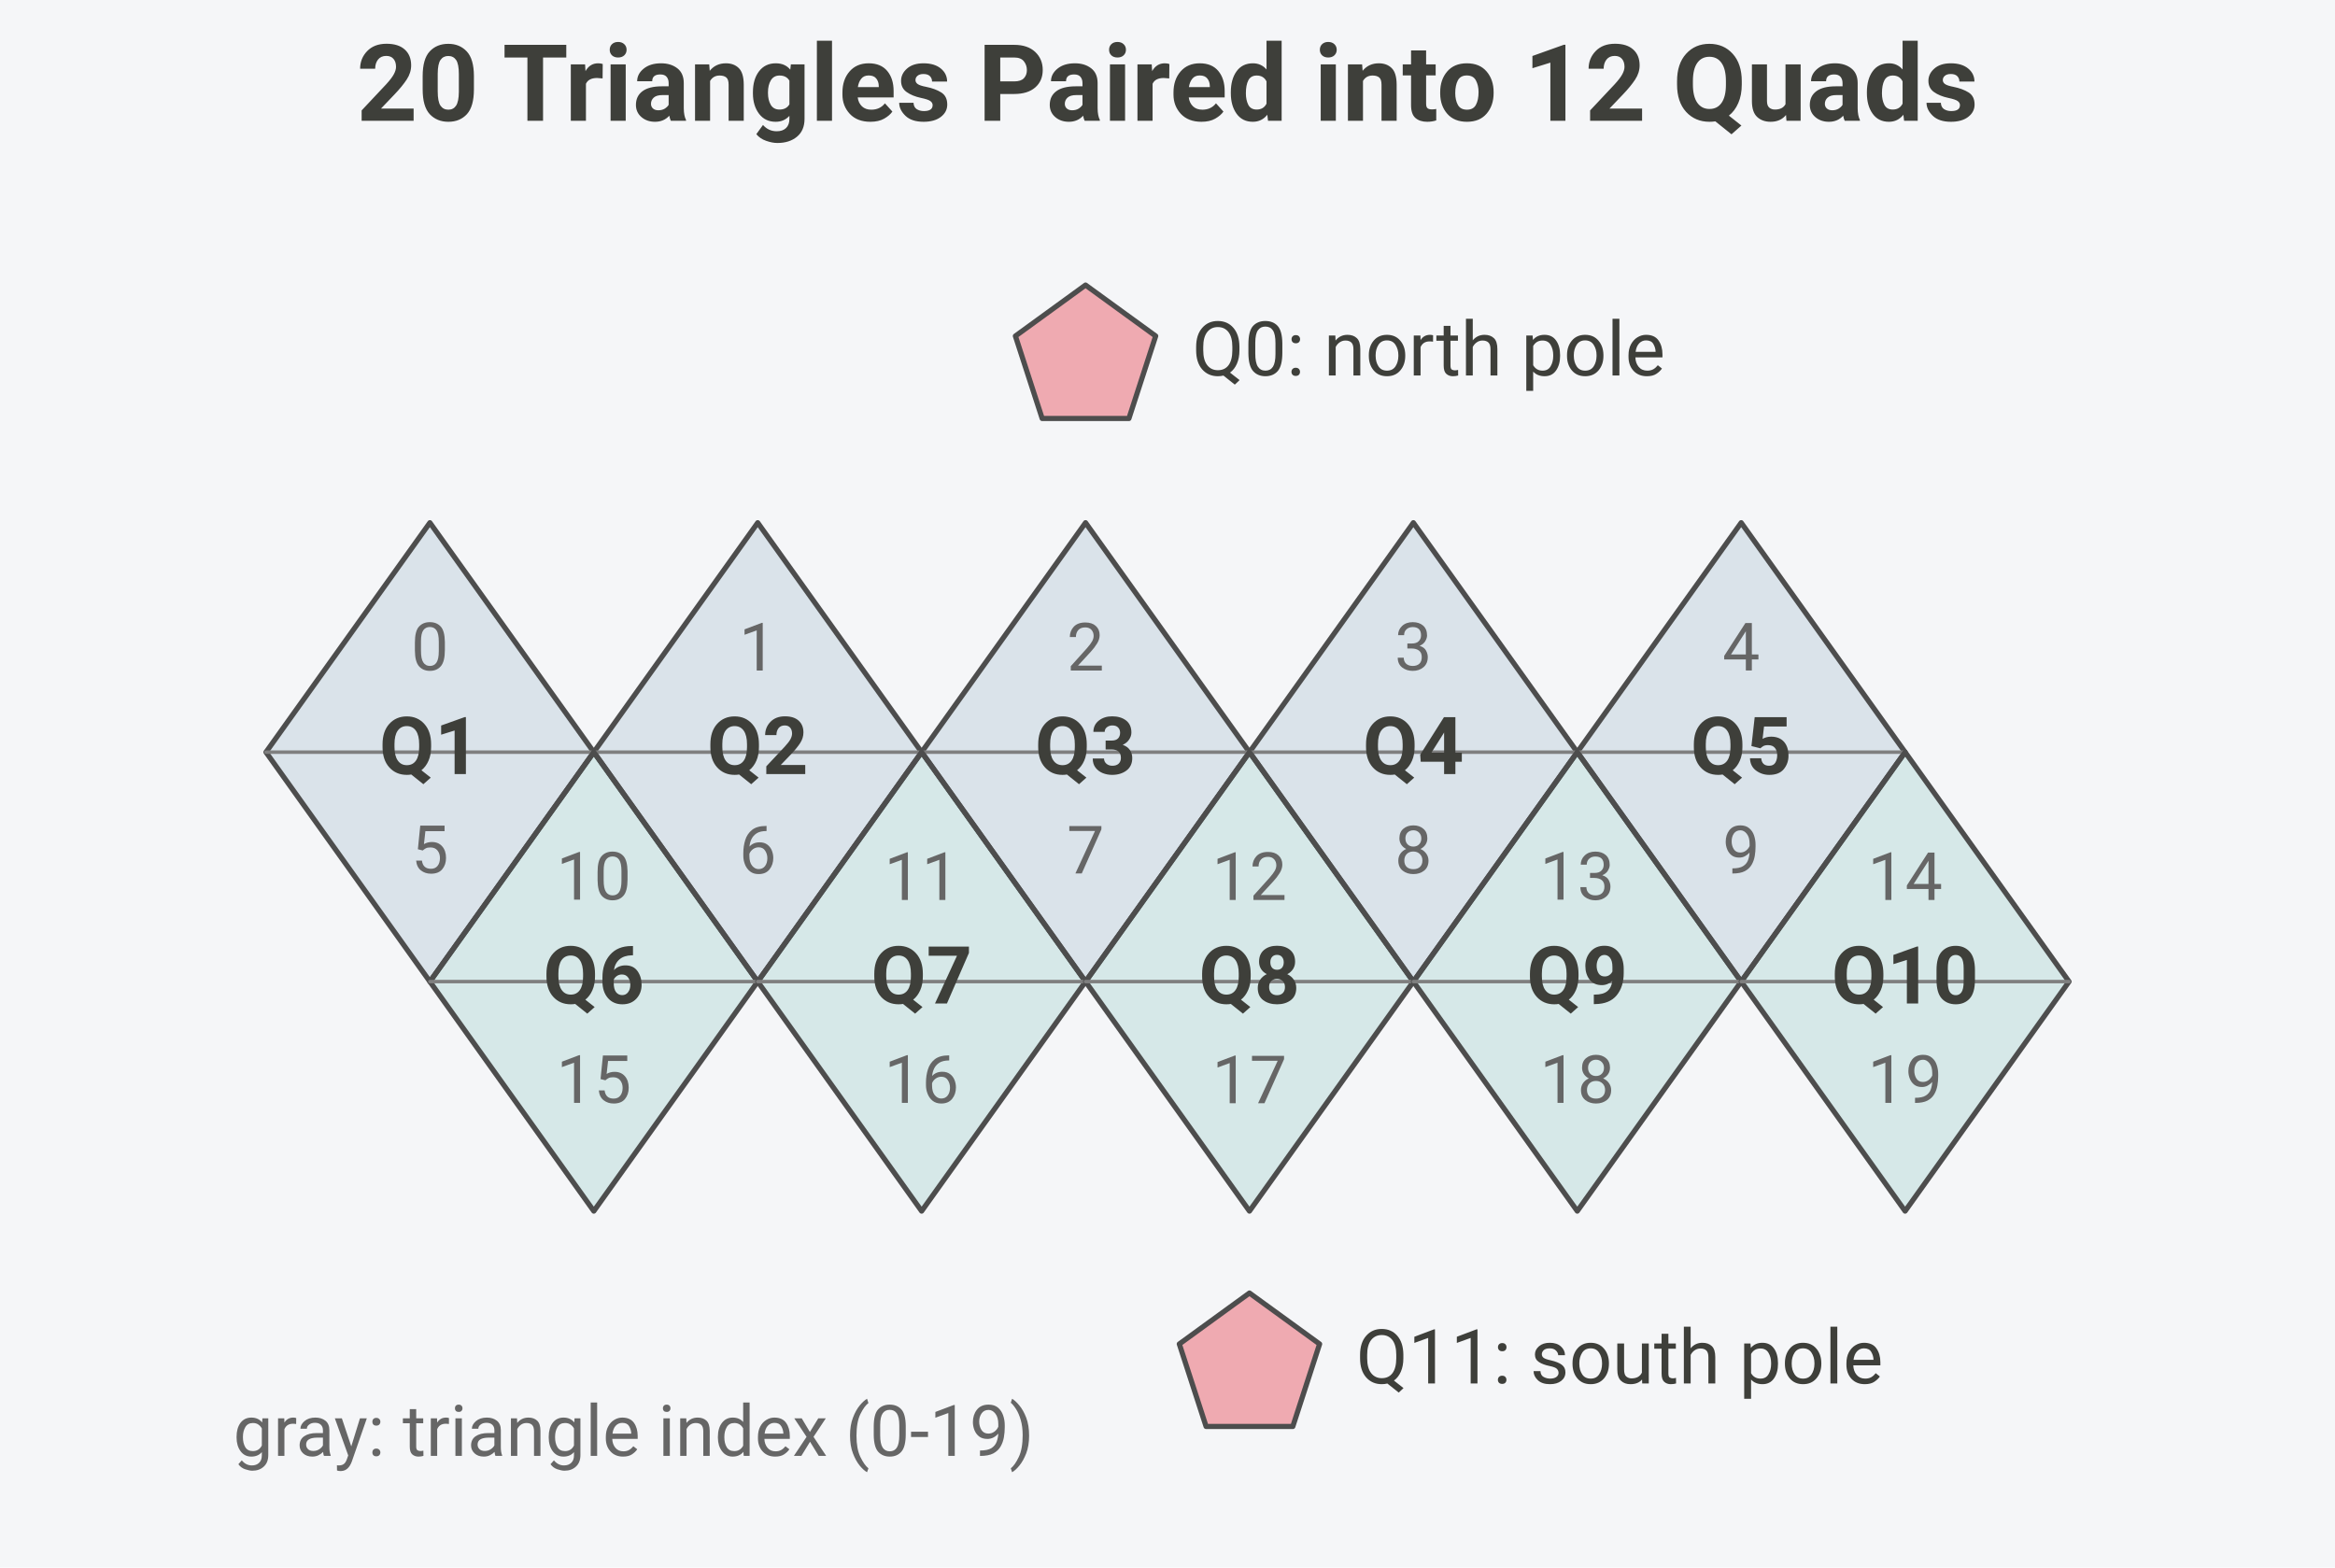
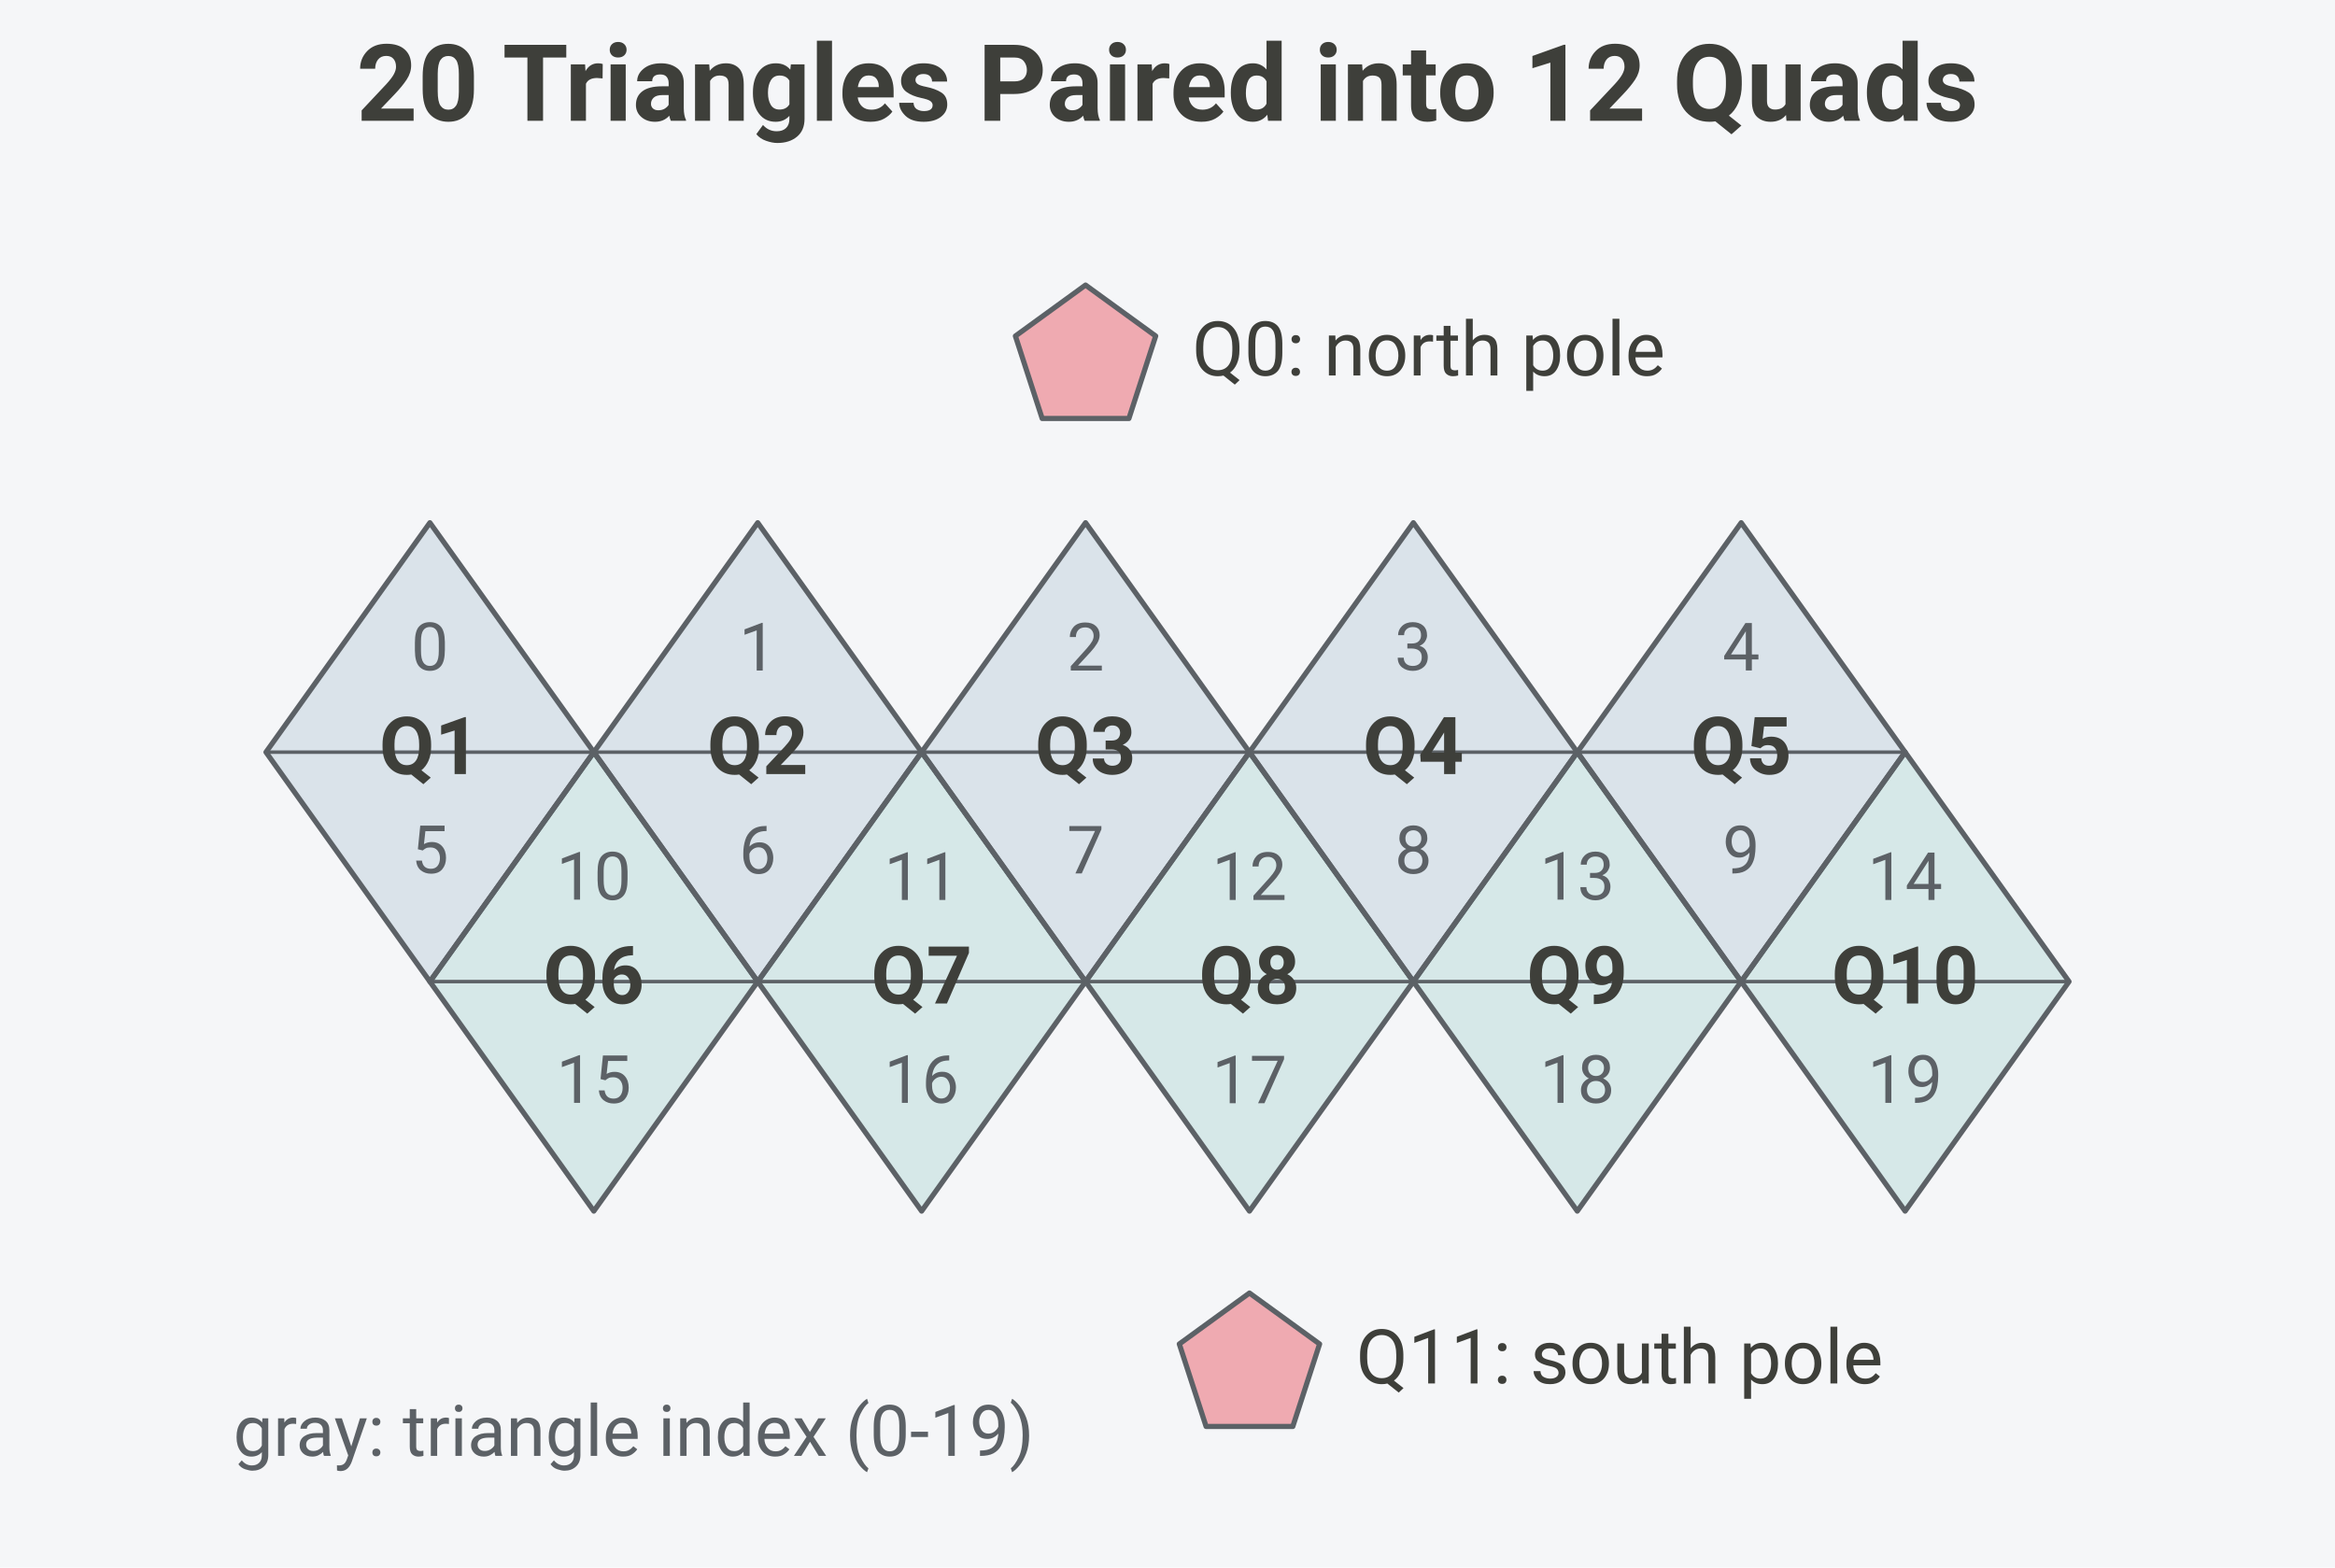
<svg xmlns="http://www.w3.org/2000/svg" width="504.00pt" height="338.40pt" viewBox="0 0 504.00 338.40">
  <g class="svglite">
    <defs>
      <style type="text/css">
    /* theme-aware-processed */
    .svglite line, .svglite polyline, .svglite polygon, .svglite path, .svglite circle {
      fill: none;
      stroke: #3E3F3A;
      stroke-linecap: round;
      stroke-linejoin: round;
      stroke-miterlimit: 10.00;
    }
    .svglite &gt; g &gt; rect {
      fill: none;
      stroke: #3E3F3A;
      stroke-linecap: round;
      stroke-linejoin: round;
      stroke-miterlimit: 10.00;
    }
    .svglite text {
      white-space: pre;
      fill: #3E3F3A;
    }
    .svglite g.glyphgroup path {
      fill: inherit;
      stroke: none;
    }
  </style>
    </defs>
    <rect class="svg-bg" width="100%" height="100%" style="stroke: none; fill: #F5F6F8;" />
    <defs>
      <clipPath id="cpMC4wMHw1MDQuMDB8MC4wMHwzMzguNDA=">
        <rect x="0.00" y="0.00" width="504.00" height="338.40" />
      </clipPath>
    </defs>
    <g clip-path="url(#cpMC4wMHw1MDQuMDB8MC4wMHwzMzguNDA=)">
      <text x="252.00" y="26.07" text-anchor="middle" style="font-size: 1.92em; font-weight: bold; font-family: &quot;Roboto&quot;, -apple-system, BlinkMacSystemFont, &quot;Segoe UI&quot;, system-ui, sans-serif;">20 Triangles Paired into 12 Quads</text>
    </g>
    <defs>
      <clipPath id="cpOS42MHw0OTQuNDB8MzguNDB8MzI4Ljgw">
        <rect x="9.60" y="38.40" width="484.80" height="290.40" />
      </clipPath>
    </defs>
    <g clip-path="url(#cpOS42MHw0OTQuNDB8MzguNDB8MzI4Ljgw)">
-       <polygon points="92.79,112.84 128.17,162.37 92.79,211.90 57.41,162.37 " style="stroke-width: 1.12; stroke: #4D4D4D; fill: #457B9D; fill-opacity: 0.15;" />
-       <polyline points="57.41,162.37 128.17,162.37 " style="stroke-width: 0.75; stroke: #7F7F7F;" />
-       <text x="92.79" y="144.68" text-anchor="middle" style="font-size: 1.2em;fill: #666666; font-family: &quot;Roboto&quot;, -apple-system, BlinkMacSystemFont, &quot;Segoe UI&quot;, system-ui, sans-serif;">0</text>
-       <text x="92.79" y="188.47" text-anchor="middle" style="font-size: 1.2em;fill: #666666; font-family: &quot;Roboto&quot;, -apple-system, BlinkMacSystemFont, &quot;Segoe UI&quot;, system-ui, sans-serif;">5</text>
+       <polygon points="92.79,112.84 128.17,162.37 92.79,211.90 57.41,162.37 " style="stroke-width: 1.12; stroke: #5C6166; fill: #457B9D; fill-opacity: 0.15;" />
+       <polyline points="57.41,162.37 128.17,162.37 " style="stroke-width: 0.75; stroke: #5C6166;" />
+       <text x="92.79" y="144.68" text-anchor="middle" style="font-size: 1.2em;fill: #5C6166; font-family: &quot;Roboto&quot;, -apple-system, BlinkMacSystemFont, &quot;Segoe UI&quot;, system-ui, sans-serif;">0</text>
+       <text x="92.79" y="188.47" text-anchor="middle" style="font-size: 1.2em;fill: #5C6166; font-family: &quot;Roboto&quot;, -apple-system, BlinkMacSystemFont, &quot;Segoe UI&quot;, system-ui, sans-serif;">5</text>
      <text x="92.79" y="167.10" text-anchor="middle" style="font-size: 1.44em; font-weight: bold; font-family: &quot;Roboto&quot;, -apple-system, BlinkMacSystemFont, &quot;Segoe UI&quot;, system-ui, sans-serif;">Q1</text>
-       <polygon points="163.55,112.84 198.93,162.37 163.55,211.90 128.17,162.37 " style="stroke-width: 1.12; stroke: #4D4D4D; fill: #457B9D; fill-opacity: 0.15;" />
-       <polyline points="128.17,162.37 198.93,162.37 " style="stroke-width: 0.75; stroke: #7F7F7F;" />
-       <text x="163.55" y="144.75" text-anchor="middle" style="font-size: 1.2em;fill: #666666; font-family: &quot;Roboto&quot;, -apple-system, BlinkMacSystemFont, &quot;Segoe UI&quot;, system-ui, sans-serif;">1</text>
-       <text x="163.55" y="188.55" text-anchor="middle" style="font-size: 1.2em;fill: #666666; font-family: &quot;Roboto&quot;, -apple-system, BlinkMacSystemFont, &quot;Segoe UI&quot;, system-ui, sans-serif;">6</text>
+       <polygon points="163.55,112.84 198.93,162.37 163.55,211.90 128.17,162.37 " style="stroke-width: 1.12; stroke: #5C6166; fill: #457B9D; fill-opacity: 0.15;" />
+       <polyline points="128.17,162.37 198.93,162.37 " style="stroke-width: 0.75; stroke: #5C6166;" />
+       <text x="163.55" y="144.75" text-anchor="middle" style="font-size: 1.2em;fill: #5C6166; font-family: &quot;Roboto&quot;, -apple-system, BlinkMacSystemFont, &quot;Segoe UI&quot;, system-ui, sans-serif;">1</text>
+       <text x="163.55" y="188.55" text-anchor="middle" style="font-size: 1.2em;fill: #5C6166; font-family: &quot;Roboto&quot;, -apple-system, BlinkMacSystemFont, &quot;Segoe UI&quot;, system-ui, sans-serif;">6</text>
      <text x="163.55" y="167.10" text-anchor="middle" style="font-size: 1.44em; font-weight: bold; font-family: &quot;Roboto&quot;, -apple-system, BlinkMacSystemFont, &quot;Segoe UI&quot;, system-ui, sans-serif;">Q2</text>
-       <polygon points="234.31,112.84 269.69,162.37 234.31,211.90 198.93,162.37 " style="stroke-width: 1.12; stroke: #4D4D4D; fill: #457B9D; fill-opacity: 0.15;" />
-       <polyline points="198.93,162.37 269.69,162.37 " style="stroke-width: 0.75; stroke: #7F7F7F;" />
-       <text x="234.31" y="144.75" text-anchor="middle" style="font-size: 1.2em;fill: #666666; font-family: &quot;Roboto&quot;, -apple-system, BlinkMacSystemFont, &quot;Segoe UI&quot;, system-ui, sans-serif;">2</text>
-       <text x="234.31" y="188.55" text-anchor="middle" style="font-size: 1.2em;fill: #666666; font-family: &quot;Roboto&quot;, -apple-system, BlinkMacSystemFont, &quot;Segoe UI&quot;, system-ui, sans-serif;">7</text>
+       <polygon points="234.31,112.84 269.69,162.37 234.31,211.90 198.93,162.37 " style="stroke-width: 1.12; stroke: #5C6166; fill: #457B9D; fill-opacity: 0.15;" />
+       <polyline points="198.93,162.37 269.69,162.37 " style="stroke-width: 0.75; stroke: #5C6166;" />
+       <text x="234.31" y="144.75" text-anchor="middle" style="font-size: 1.2em;fill: #5C6166; font-family: &quot;Roboto&quot;, -apple-system, BlinkMacSystemFont, &quot;Segoe UI&quot;, system-ui, sans-serif;">2</text>
+       <text x="234.31" y="188.55" text-anchor="middle" style="font-size: 1.2em;fill: #5C6166; font-family: &quot;Roboto&quot;, -apple-system, BlinkMacSystemFont, &quot;Segoe UI&quot;, system-ui, sans-serif;">7</text>
      <text x="234.31" y="167.10" text-anchor="middle" style="font-size: 1.44em; font-weight: bold; font-family: &quot;Roboto&quot;, -apple-system, BlinkMacSystemFont, &quot;Segoe UI&quot;, system-ui, sans-serif;">Q3</text>
-       <polygon points="305.07,112.84 340.45,162.37 305.07,211.90 269.69,162.37 " style="stroke-width: 1.12; stroke: #4D4D4D; fill: #457B9D; fill-opacity: 0.15;" />
-       <polyline points="269.69,162.37 340.45,162.37 " style="stroke-width: 0.75; stroke: #7F7F7F;" />
-       <text x="305.07" y="144.68" text-anchor="middle" style="font-size: 1.2em;fill: #666666; font-family: &quot;Roboto&quot;, -apple-system, BlinkMacSystemFont, &quot;Segoe UI&quot;, system-ui, sans-serif;">3</text>
-       <text x="305.07" y="188.55" text-anchor="middle" style="font-size: 1.2em;fill: #666666; font-family: &quot;Roboto&quot;, -apple-system, BlinkMacSystemFont, &quot;Segoe UI&quot;, system-ui, sans-serif;">8</text>
+       <polygon points="305.07,112.84 340.45,162.37 305.07,211.90 269.69,162.37 " style="stroke-width: 1.12; stroke: #5C6166; fill: #457B9D; fill-opacity: 0.15;" />
+       <polyline points="269.69,162.37 340.45,162.37 " style="stroke-width: 0.75; stroke: #5C6166;" />
+       <text x="305.07" y="144.68" text-anchor="middle" style="font-size: 1.2em;fill: #5C6166; font-family: &quot;Roboto&quot;, -apple-system, BlinkMacSystemFont, &quot;Segoe UI&quot;, system-ui, sans-serif;">3</text>
+       <text x="305.07" y="188.55" text-anchor="middle" style="font-size: 1.2em;fill: #5C6166; font-family: &quot;Roboto&quot;, -apple-system, BlinkMacSystemFont, &quot;Segoe UI&quot;, system-ui, sans-serif;">8</text>
      <text x="305.07" y="167.10" text-anchor="middle" style="font-size: 1.44em; font-weight: bold; font-family: &quot;Roboto&quot;, -apple-system, BlinkMacSystemFont, &quot;Segoe UI&quot;, system-ui, sans-serif;">Q4</text>
-       <polygon points="375.83,112.84 411.21,162.37 375.83,211.90 340.45,162.37 " style="stroke-width: 1.12; stroke: #4D4D4D; fill: #457B9D; fill-opacity: 0.15;" />
-       <polyline points="340.45,162.37 411.21,162.37 " style="stroke-width: 0.75; stroke: #7F7F7F;" />
-       <text x="375.83" y="144.73" text-anchor="middle" style="font-size: 1.2em;fill: #666666; font-family: &quot;Roboto&quot;, -apple-system, BlinkMacSystemFont, &quot;Segoe UI&quot;, system-ui, sans-serif;">4</text>
-       <text x="375.83" y="188.55" text-anchor="middle" style="font-size: 1.2em;fill: #666666; font-family: &quot;Roboto&quot;, -apple-system, BlinkMacSystemFont, &quot;Segoe UI&quot;, system-ui, sans-serif;">9</text>
+       <polygon points="375.83,112.84 411.21,162.37 375.83,211.90 340.45,162.37 " style="stroke-width: 1.12; stroke: #5C6166; fill: #457B9D; fill-opacity: 0.15;" />
+       <polyline points="340.45,162.37 411.21,162.37 " style="stroke-width: 0.75; stroke: #5C6166;" />
+       <text x="375.83" y="144.73" text-anchor="middle" style="font-size: 1.2em;fill: #5C6166; font-family: &quot;Roboto&quot;, -apple-system, BlinkMacSystemFont, &quot;Segoe UI&quot;, system-ui, sans-serif;">4</text>
+       <text x="375.83" y="188.55" text-anchor="middle" style="font-size: 1.2em;fill: #5C6166; font-family: &quot;Roboto&quot;, -apple-system, BlinkMacSystemFont, &quot;Segoe UI&quot;, system-ui, sans-serif;">9</text>
      <text x="375.83" y="167.10" text-anchor="middle" style="font-size: 1.44em; font-weight: bold; font-family: &quot;Roboto&quot;, -apple-system, BlinkMacSystemFont, &quot;Segoe UI&quot;, system-ui, sans-serif;">Q5</text>
-       <polygon points="128.17,162.37 163.55,211.90 128.17,261.44 92.79,211.90 " style="stroke-width: 1.12; stroke: #4D4D4D; fill: #2A9D8F; fill-opacity: 0.15;" />
-       <polyline points="92.79,211.90 163.55,211.90 " style="stroke-width: 0.75; stroke: #7F7F7F;" />
-       <text x="128.17" y="194.21" text-anchor="middle" style="font-size: 1.2em;fill: #666666; font-family: &quot;Roboto&quot;, -apple-system, BlinkMacSystemFont, &quot;Segoe UI&quot;, system-ui, sans-serif;">10</text>
-       <text x="128.17" y="238.08" text-anchor="middle" style="font-size: 1.2em;fill: #666666; font-family: &quot;Roboto&quot;, -apple-system, BlinkMacSystemFont, &quot;Segoe UI&quot;, system-ui, sans-serif;">15</text>
+       <polygon points="128.17,162.37 163.55,211.90 128.17,261.44 92.79,211.90 " style="stroke-width: 1.12; stroke: #5C6166; fill: #2A9D8F; fill-opacity: 0.15;" />
+       <polyline points="92.79,211.90 163.55,211.90 " style="stroke-width: 0.75; stroke: #5C6166;" />
+       <text x="128.17" y="194.21" text-anchor="middle" style="font-size: 1.2em;fill: #5C6166; font-family: &quot;Roboto&quot;, -apple-system, BlinkMacSystemFont, &quot;Segoe UI&quot;, system-ui, sans-serif;">10</text>
+       <text x="128.17" y="238.08" text-anchor="middle" style="font-size: 1.2em;fill: #5C6166; font-family: &quot;Roboto&quot;, -apple-system, BlinkMacSystemFont, &quot;Segoe UI&quot;, system-ui, sans-serif;">15</text>
      <text x="128.17" y="216.63" text-anchor="middle" style="font-size: 1.44em; font-weight: bold; font-family: &quot;Roboto&quot;, -apple-system, BlinkMacSystemFont, &quot;Segoe UI&quot;, system-ui, sans-serif;">Q6</text>
-       <polygon points="198.93,162.37 234.31,211.90 198.93,261.44 163.55,211.90 " style="stroke-width: 1.12; stroke: #4D4D4D; fill: #2A9D8F; fill-opacity: 0.15;" />
-       <polyline points="163.55,211.90 234.31,211.90 " style="stroke-width: 0.75; stroke: #7F7F7F;" />
-       <text x="198.93" y="194.28" text-anchor="middle" style="font-size: 1.2em;fill: #666666; font-family: &quot;Roboto&quot;, -apple-system, BlinkMacSystemFont, &quot;Segoe UI&quot;, system-ui, sans-serif;">11</text>
-       <text x="198.93" y="238.08" text-anchor="middle" style="font-size: 1.2em;fill: #666666; font-family: &quot;Roboto&quot;, -apple-system, BlinkMacSystemFont, &quot;Segoe UI&quot;, system-ui, sans-serif;">16</text>
+       <polygon points="198.93,162.37 234.31,211.90 198.93,261.44 163.55,211.90 " style="stroke-width: 1.12; stroke: #5C6166; fill: #2A9D8F; fill-opacity: 0.15;" />
+       <polyline points="163.55,211.90 234.31,211.90 " style="stroke-width: 0.75; stroke: #5C6166;" />
+       <text x="198.93" y="194.28" text-anchor="middle" style="font-size: 1.2em;fill: #5C6166; font-family: &quot;Roboto&quot;, -apple-system, BlinkMacSystemFont, &quot;Segoe UI&quot;, system-ui, sans-serif;">11</text>
+       <text x="198.93" y="238.08" text-anchor="middle" style="font-size: 1.2em;fill: #5C6166; font-family: &quot;Roboto&quot;, -apple-system, BlinkMacSystemFont, &quot;Segoe UI&quot;, system-ui, sans-serif;">16</text>
      <text x="198.93" y="216.63" text-anchor="middle" style="font-size: 1.44em; font-weight: bold; font-family: &quot;Roboto&quot;, -apple-system, BlinkMacSystemFont, &quot;Segoe UI&quot;, system-ui, sans-serif;">Q7</text>
-       <polygon points="269.69,162.37 305.07,211.90 269.69,261.44 234.31,211.90 " style="stroke-width: 1.12; stroke: #4D4D4D; fill: #2A9D8F; fill-opacity: 0.15;" />
-       <polyline points="234.31,211.90 305.07,211.90 " style="stroke-width: 0.75; stroke: #7F7F7F;" />
-       <text x="269.69" y="194.28" text-anchor="middle" style="font-size: 1.2em;fill: #666666; font-family: &quot;Roboto&quot;, -apple-system, BlinkMacSystemFont, &quot;Segoe UI&quot;, system-ui, sans-serif;">12</text>
-       <text x="269.69" y="238.16" text-anchor="middle" style="font-size: 1.2em;fill: #666666; font-family: &quot;Roboto&quot;, -apple-system, BlinkMacSystemFont, &quot;Segoe UI&quot;, system-ui, sans-serif;">17</text>
+       <polygon points="269.69,162.37 305.07,211.90 269.69,261.44 234.31,211.90 " style="stroke-width: 1.12; stroke: #5C6166; fill: #2A9D8F; fill-opacity: 0.15;" />
+       <polyline points="234.31,211.90 305.07,211.90 " style="stroke-width: 0.75; stroke: #5C6166;" />
+       <text x="269.69" y="194.28" text-anchor="middle" style="font-size: 1.2em;fill: #5C6166; font-family: &quot;Roboto&quot;, -apple-system, BlinkMacSystemFont, &quot;Segoe UI&quot;, system-ui, sans-serif;">12</text>
+       <text x="269.69" y="238.16" text-anchor="middle" style="font-size: 1.2em;fill: #5C6166; font-family: &quot;Roboto&quot;, -apple-system, BlinkMacSystemFont, &quot;Segoe UI&quot;, system-ui, sans-serif;">17</text>
      <text x="269.69" y="216.63" text-anchor="middle" style="font-size: 1.44em; font-weight: bold; font-family: &quot;Roboto&quot;, -apple-system, BlinkMacSystemFont, &quot;Segoe UI&quot;, system-ui, sans-serif;">Q8</text>
-       <polygon points="340.45,162.37 375.83,211.90 340.45,261.44 305.07,211.90 " style="stroke-width: 1.12; stroke: #4D4D4D; fill: #2A9D8F; fill-opacity: 0.15;" />
-       <polyline points="305.07,211.90 375.83,211.90 " style="stroke-width: 0.75; stroke: #7F7F7F;" />
-       <text x="340.45" y="194.21" text-anchor="middle" style="font-size: 1.2em;fill: #666666; font-family: &quot;Roboto&quot;, -apple-system, BlinkMacSystemFont, &quot;Segoe UI&quot;, system-ui, sans-serif;">13</text>
-       <text x="340.45" y="238.08" text-anchor="middle" style="font-size: 1.2em;fill: #666666; font-family: &quot;Roboto&quot;, -apple-system, BlinkMacSystemFont, &quot;Segoe UI&quot;, system-ui, sans-serif;">18</text>
+       <polygon points="340.45,162.37 375.83,211.90 340.45,261.44 305.07,211.90 " style="stroke-width: 1.12; stroke: #5C6166; fill: #2A9D8F; fill-opacity: 0.15;" />
+       <polyline points="305.07,211.90 375.83,211.90 " style="stroke-width: 0.75; stroke: #5C6166;" />
+       <text x="340.45" y="194.21" text-anchor="middle" style="font-size: 1.2em;fill: #5C6166; font-family: &quot;Roboto&quot;, -apple-system, BlinkMacSystemFont, &quot;Segoe UI&quot;, system-ui, sans-serif;">13</text>
+       <text x="340.45" y="238.08" text-anchor="middle" style="font-size: 1.2em;fill: #5C6166; font-family: &quot;Roboto&quot;, -apple-system, BlinkMacSystemFont, &quot;Segoe UI&quot;, system-ui, sans-serif;">18</text>
      <text x="340.45" y="216.63" text-anchor="middle" style="font-size: 1.44em; font-weight: bold; font-family: &quot;Roboto&quot;, -apple-system, BlinkMacSystemFont, &quot;Segoe UI&quot;, system-ui, sans-serif;">Q9</text>
-       <polygon points="411.21,162.37 446.59,211.90 411.21,261.44 375.83,211.90 " style="stroke-width: 1.12; stroke: #4D4D4D; fill: #2A9D8F; fill-opacity: 0.15;" />
-       <polyline points="375.83,211.90 446.59,211.90 " style="stroke-width: 0.75; stroke: #7F7F7F;" />
-       <text x="411.21" y="194.28" text-anchor="middle" style="font-size: 1.2em;fill: #666666; font-family: &quot;Roboto&quot;, -apple-system, BlinkMacSystemFont, &quot;Segoe UI&quot;, system-ui, sans-serif;">14</text>
-       <text x="411.21" y="238.08" text-anchor="middle" style="font-size: 1.2em;fill: #666666; font-family: &quot;Roboto&quot;, -apple-system, BlinkMacSystemFont, &quot;Segoe UI&quot;, system-ui, sans-serif;">19</text>
+       <polygon points="411.21,162.37 446.59,211.90 411.21,261.44 375.83,211.90 " style="stroke-width: 1.12; stroke: #5C6166; fill: #2A9D8F; fill-opacity: 0.15;" />
+       <polyline points="375.83,211.90 446.59,211.90 " style="stroke-width: 0.75; stroke: #5C6166;" />
+       <text x="411.21" y="194.28" text-anchor="middle" style="font-size: 1.2em;fill: #5C6166; font-family: &quot;Roboto&quot;, -apple-system, BlinkMacSystemFont, &quot;Segoe UI&quot;, system-ui, sans-serif;">14</text>
+       <text x="411.21" y="238.08" text-anchor="middle" style="font-size: 1.2em;fill: #5C6166; font-family: &quot;Roboto&quot;, -apple-system, BlinkMacSystemFont, &quot;Segoe UI&quot;, system-ui, sans-serif;">19</text>
      <text x="411.21" y="216.63" text-anchor="middle" style="font-size: 1.44em; font-weight: bold; font-family: &quot;Roboto&quot;, -apple-system, BlinkMacSystemFont, &quot;Segoe UI&quot;, system-ui, sans-serif;">Q10</text>
-       <polygon points="234.31,61.54 219.17,72.54 224.95,90.34 243.67,90.34 249.45,72.54 " style="stroke-width: 1.12; stroke: #4D4D4D; fill: #E63946; fill-opacity: 0.40;" />
+       <polygon points="234.31,61.54 219.17,72.54 224.95,90.34 243.67,90.34 249.45,72.54 " style="stroke-width: 1.12; stroke: #5C6166; fill: #E63946; fill-opacity: 0.40;" />
      <text x="257.31" y="81.06" style="font-size: 1.36em; font-family: &quot;Roboto&quot;, -apple-system, BlinkMacSystemFont, &quot;Segoe UI&quot;, system-ui, sans-serif;">Q0: north pole</text>
-       <polygon points="269.69,279.13 254.55,290.13 260.33,307.93 279.05,307.93 284.83,290.13 " style="stroke-width: 1.12; stroke: #4D4D4D; fill: #E63946; fill-opacity: 0.40;" />
+       <polygon points="269.69,279.13 254.55,290.13 260.33,307.93 279.05,307.93 284.83,290.13 " style="stroke-width: 1.12; stroke: #5C6166; fill: #E63946; fill-opacity: 0.40;" />
      <text x="292.69" y="298.65" style="font-size: 1.36em; font-family: &quot;Roboto&quot;, -apple-system, BlinkMacSystemFont, &quot;Segoe UI&quot;, system-ui, sans-serif;">Q11: south pole</text>
-       <text x="50.33" y="314.28" style="font-size: 1.28em;fill: #666666; font-family: &quot;Roboto&quot;, -apple-system, BlinkMacSystemFont, &quot;Segoe UI&quot;, system-ui, sans-serif;">gray: triangle index (0-19)</text>
+       <text x="50.33" y="314.28" style="font-size: 1.28em;fill: #5C6166; font-family: &quot;Roboto&quot;, -apple-system, BlinkMacSystemFont, &quot;Segoe UI&quot;, system-ui, sans-serif;">gray: triangle index (0-19)</text>
    </g>
  </g>
</svg>
